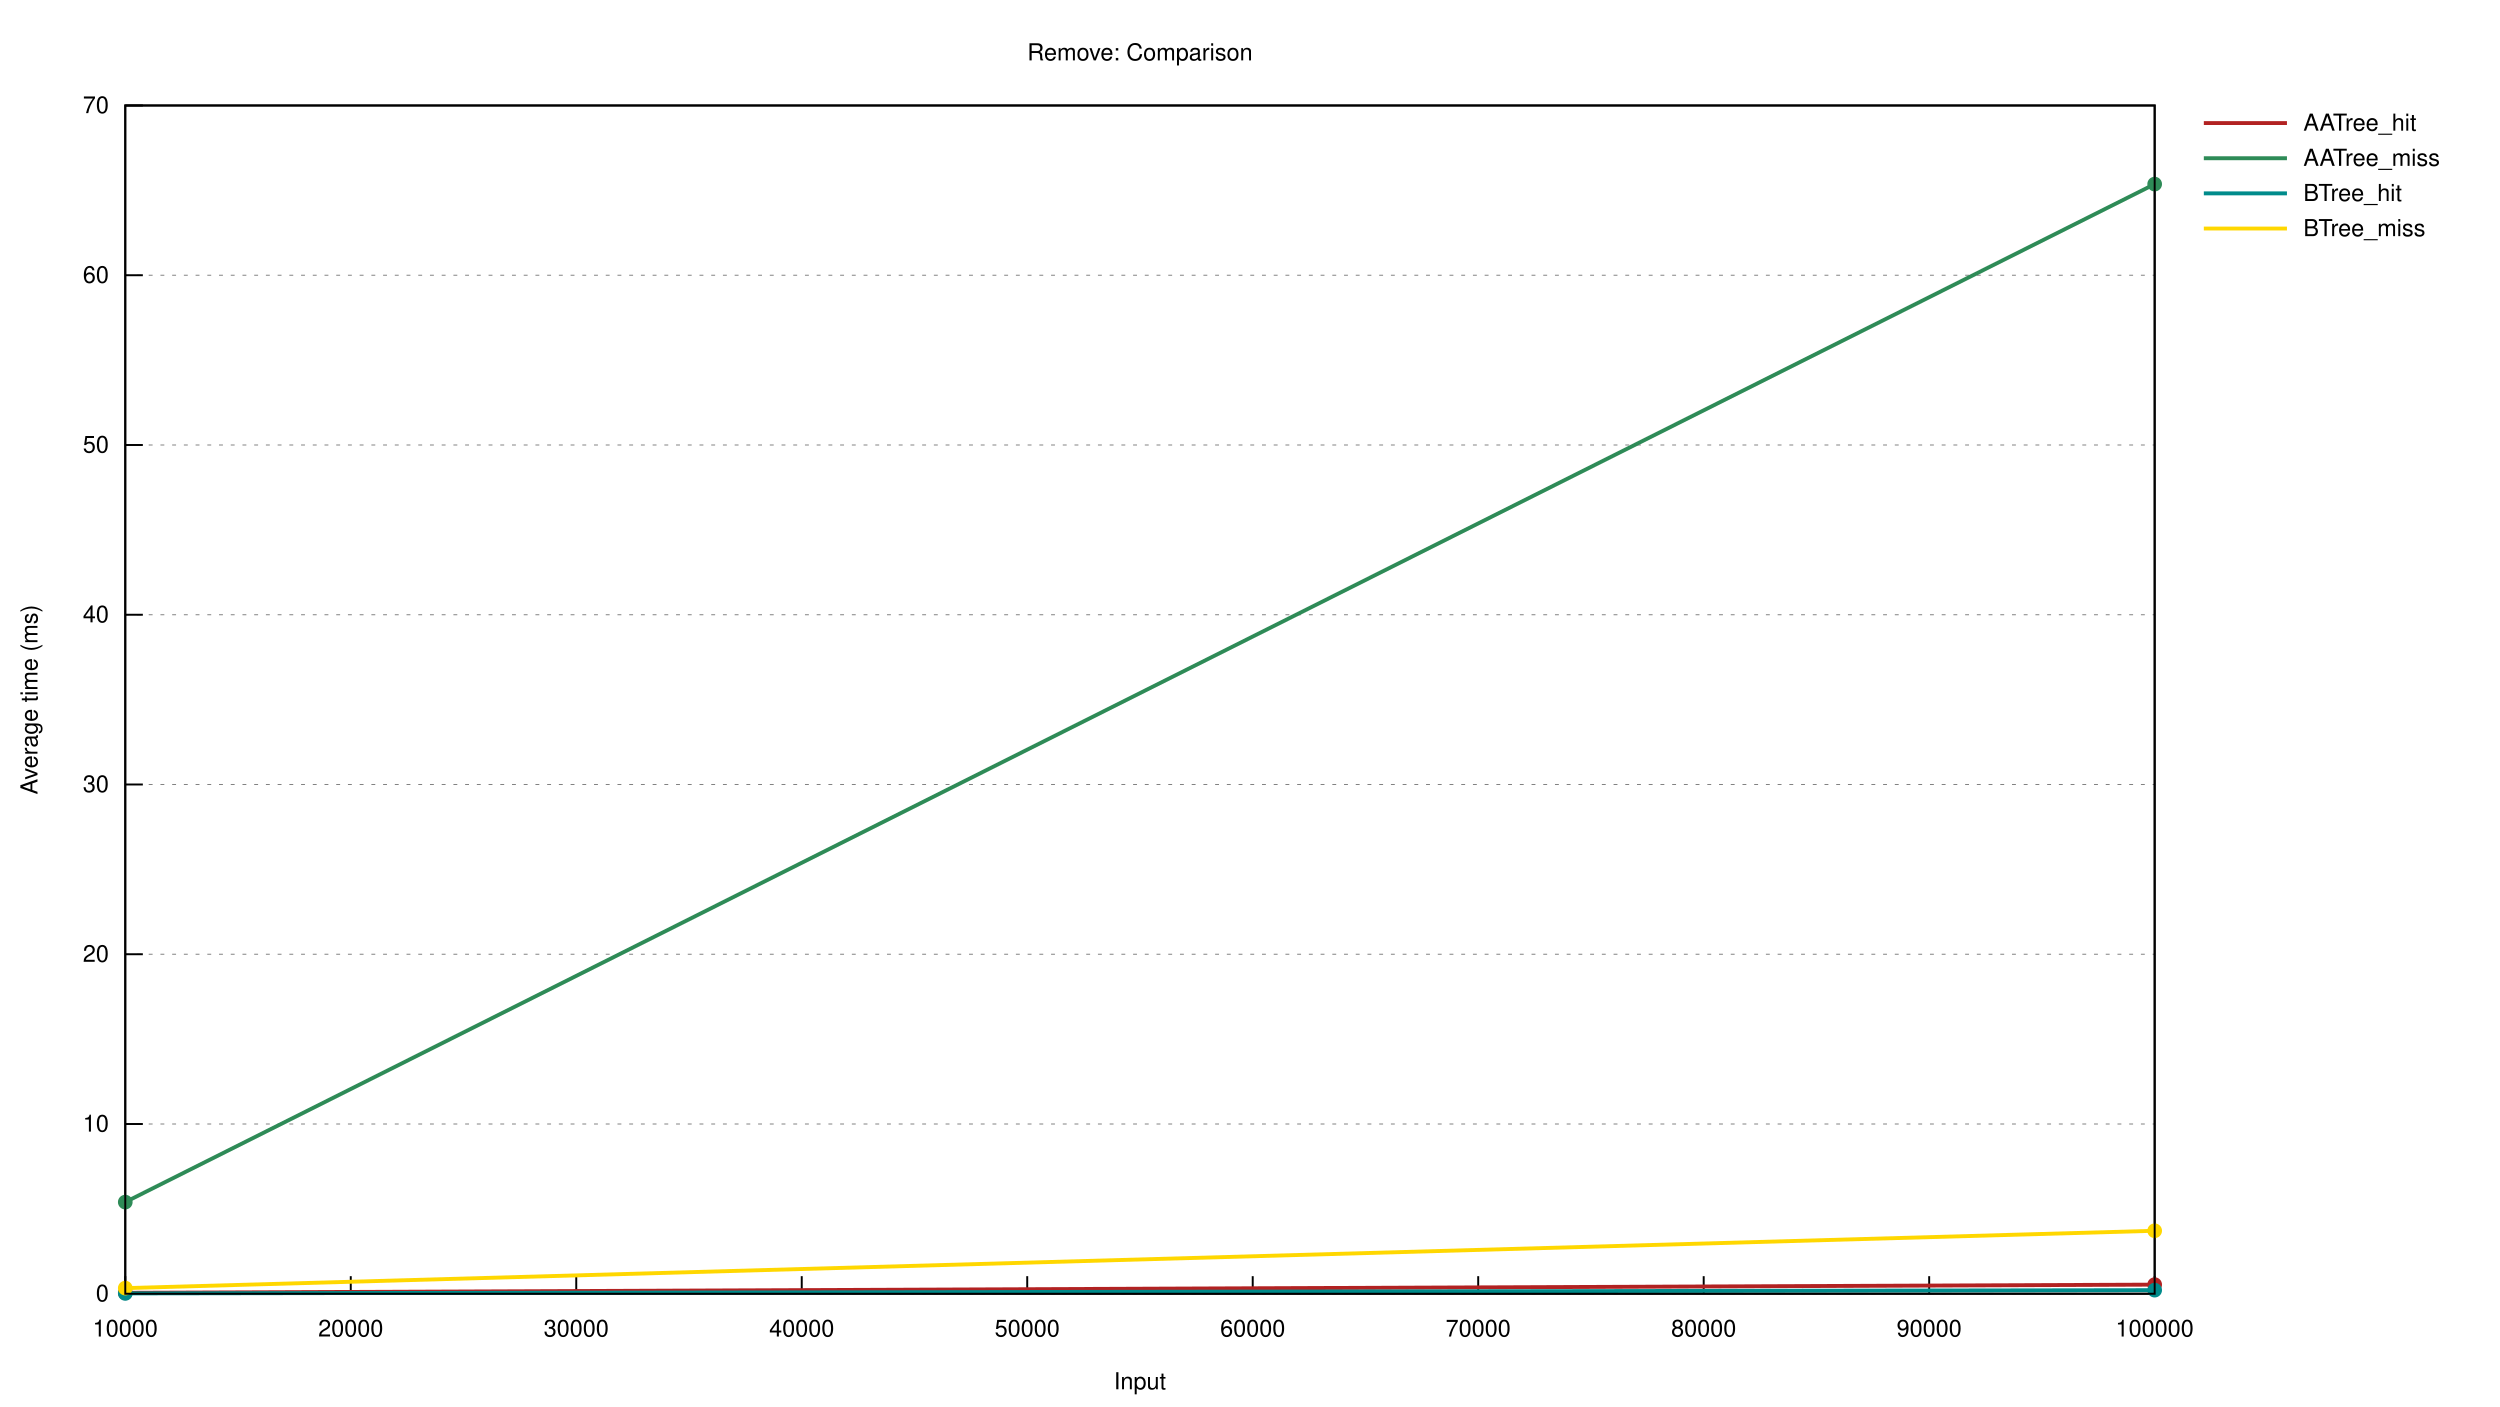
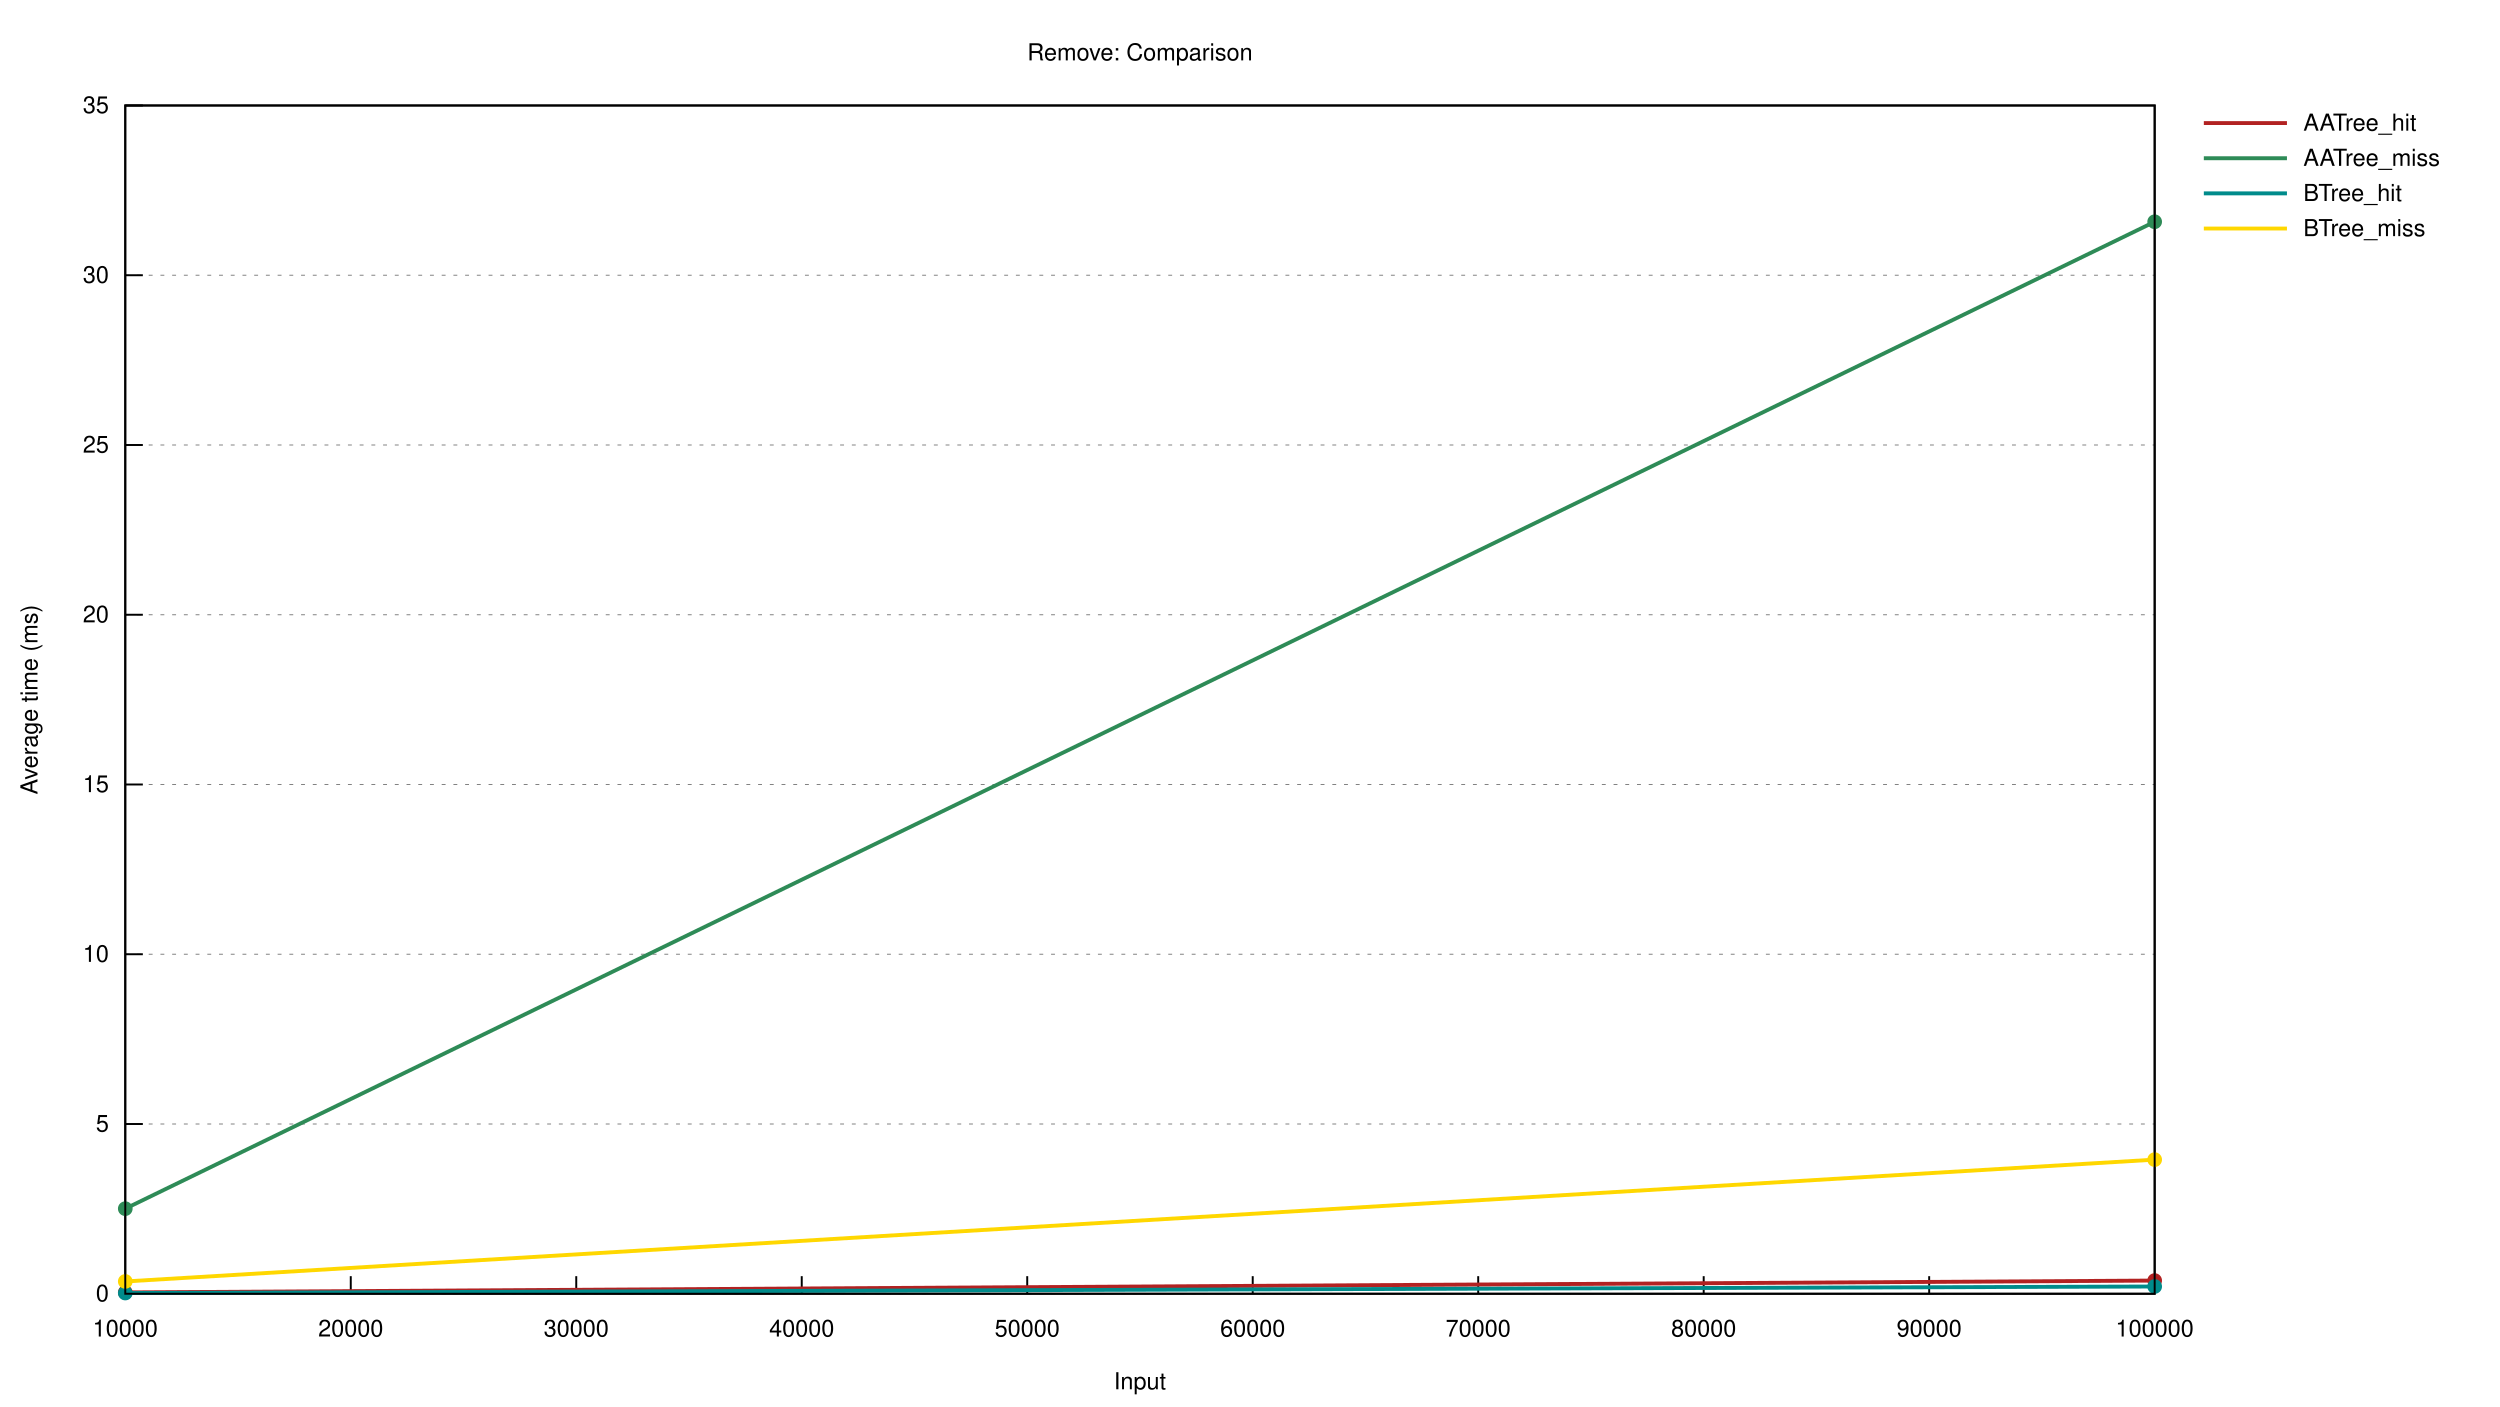
<svg xmlns="http://www.w3.org/2000/svg" xmlns:xlink="http://www.w3.org/1999/xlink" viewBox="0 0 1280 720">
  <g id="gnuplot_canvas">
    <rect x="0" y="0" width="1280" height="720" fill="none" />
    <defs>
      <circle id="gpDot" r="0.5" stroke-width="0.5" stroke="currentColor" />
      <path id="gpPt0" stroke-width="0.222" stroke="currentColor" d="M-1,0 h2 M0,-1 v2" />
      <path id="gpPt1" stroke-width="0.222" stroke="currentColor" d="M-1,-1 L1,1 M1,-1 L-1,1" />
      <path id="gpPt2" stroke-width="0.222" stroke="currentColor" d="M-1,0 L1,0 M0,-1 L0,1 M-1,-1 L1,1 M-1,1 L1,-1" />
      <rect id="gpPt3" stroke-width="0.222" stroke="currentColor" x="-1" y="-1" width="2" height="2" />
      <rect id="gpPt4" stroke-width="0.222" stroke="currentColor" fill="currentColor" x="-1" y="-1" width="2" height="2" />
      <circle id="gpPt5" stroke-width="0.222" stroke="currentColor" cx="0" cy="0" r="1" />
      <use xlink:href="#gpPt5" id="gpPt6" fill="currentColor" stroke="none" />
      <path id="gpPt7" stroke-width="0.222" stroke="currentColor" d="M0,-1.33 L-1.33,0.67 L1.33,0.67 z" />
      <use xlink:href="#gpPt7" id="gpPt8" fill="currentColor" stroke="none" />
      <use xlink:href="#gpPt7" id="gpPt9" stroke="currentColor" transform="rotate(180)" />
      <use xlink:href="#gpPt9" id="gpPt10" fill="currentColor" stroke="none" />
      <use xlink:href="#gpPt3" id="gpPt11" stroke="currentColor" transform="rotate(45)" />
      <use xlink:href="#gpPt11" id="gpPt12" fill="currentColor" stroke="none" />
      <path id="gpPt13" stroke-width="0.222" stroke="currentColor" d="M0,1.330 L1.265,0.411 L0.782,-1.067 L-0.782,-1.076 L-1.265,0.411 z" />
      <use xlink:href="#gpPt13" id="gpPt14" fill="currentColor" stroke="none" />
      <filter id="textbox" filterUnits="objectBoundingBox" x="0" y="0" height="1" width="1">
        <feFlood flood-color="white" flood-opacity="1" result="bgnd" />
        <feComposite in="SourceGraphic" in2="bgnd" operator="atop" />
      </filter>
      <filter id="greybox" filterUnits="objectBoundingBox" x="0" y="0" height="1" width="1">
        <feFlood flood-color="lightgrey" flood-opacity="1" result="grey" />
        <feComposite in="SourceGraphic" in2="grey" operator="atop" />
      </filter>
    </defs>
    <g fill="none" color="white" stroke="currentColor" stroke-width="1.00" stroke-linecap="butt" stroke-linejoin="miter">
</g>
    <g fill="none" color="black" stroke="currentColor" stroke-width="1.00" stroke-linecap="butt" stroke-linejoin="miter">
</g>
    <g fill="none" color="black" stroke="black" stroke-width="0.50" stroke-linecap="butt" stroke-linejoin="miter">
</g>
    <g fill="none" color="gray" stroke="currentColor" stroke-width="0.50" stroke-linecap="butt" stroke-linejoin="miter">
      <path stroke="gray" stroke-dasharray="2,4" class="gridline" d="M64.14,662.40 L1103.19,662.40  " />
    </g>
    <g fill="none" color="gray" stroke="gray" stroke-width="1.00" stroke-linecap="butt" stroke-linejoin="miter">
</g>
    <g fill="none" color="black" stroke="currentColor" stroke-width="1.00" stroke-linecap="butt" stroke-linejoin="miter">
      <path stroke="black" d="M64.14,662.40 L73.14,662.40  " />
      <g transform="translate(55.75,666.30)" stroke="none" fill="black" font-family="Helvetica" font-size="12.00" text-anchor="end">
        <text>
          <tspan font-family="Helvetica"> 0</tspan>
        </text>
      </g>
    </g>
    <g fill="none" color="black" stroke="currentColor" stroke-width="1.00" stroke-linecap="butt" stroke-linejoin="miter">
</g>
    <g fill="none" color="black" stroke="black" stroke-width="0.50" stroke-linecap="butt" stroke-linejoin="miter">
</g>
    <g fill="none" color="gray" stroke="currentColor" stroke-width="0.50" stroke-linecap="butt" stroke-linejoin="miter">
      <path stroke="gray" stroke-dasharray="2,4" class="gridline" d="M64.14,575.49 L1103.19,575.49  " />
    </g>
    <g fill="none" color="gray" stroke="gray" stroke-width="1.00" stroke-linecap="butt" stroke-linejoin="miter">
</g>
    <g fill="none" color="black" stroke="currentColor" stroke-width="1.00" stroke-linecap="butt" stroke-linejoin="miter">
      <path stroke="black" d="M64.14,575.49 L73.14,575.49  " />
      <g transform="translate(55.75,579.39)" stroke="none" fill="black" font-family="Helvetica" font-size="12.00" text-anchor="end">
        <text>
-           <tspan font-family="Helvetica"> 10</tspan>
+           <tspan font-family="Helvetica"> 5</tspan>
        </text>
      </g>
    </g>
    <g fill="none" color="black" stroke="currentColor" stroke-width="1.00" stroke-linecap="butt" stroke-linejoin="miter">
</g>
    <g fill="none" color="black" stroke="black" stroke-width="0.50" stroke-linecap="butt" stroke-linejoin="miter">
</g>
    <g fill="none" color="gray" stroke="currentColor" stroke-width="0.50" stroke-linecap="butt" stroke-linejoin="miter">
      <path stroke="gray" stroke-dasharray="2,4" class="gridline" d="M64.14,488.57 L1103.19,488.57  " />
    </g>
    <g fill="none" color="gray" stroke="gray" stroke-width="1.00" stroke-linecap="butt" stroke-linejoin="miter">
</g>
    <g fill="none" color="black" stroke="currentColor" stroke-width="1.00" stroke-linecap="butt" stroke-linejoin="miter">
      <path stroke="black" d="M64.14,488.57 L73.14,488.57  " />
      <g transform="translate(55.75,492.47)" stroke="none" fill="black" font-family="Helvetica" font-size="12.00" text-anchor="end">
        <text>
-           <tspan font-family="Helvetica"> 20</tspan>
+           <tspan font-family="Helvetica"> 10</tspan>
        </text>
      </g>
    </g>
    <g fill="none" color="black" stroke="currentColor" stroke-width="1.00" stroke-linecap="butt" stroke-linejoin="miter">
</g>
    <g fill="none" color="black" stroke="black" stroke-width="0.50" stroke-linecap="butt" stroke-linejoin="miter">
</g>
    <g fill="none" color="gray" stroke="currentColor" stroke-width="0.50" stroke-linecap="butt" stroke-linejoin="miter">
      <path stroke="gray" stroke-dasharray="2,4" class="gridline" d="M64.14,401.66 L1103.19,401.66  " />
    </g>
    <g fill="none" color="gray" stroke="gray" stroke-width="1.00" stroke-linecap="butt" stroke-linejoin="miter">
</g>
    <g fill="none" color="black" stroke="currentColor" stroke-width="1.00" stroke-linecap="butt" stroke-linejoin="miter">
      <path stroke="black" d="M64.14,401.66 L73.14,401.66  " />
      <g transform="translate(55.75,405.56)" stroke="none" fill="black" font-family="Helvetica" font-size="12.00" text-anchor="end">
        <text>
-           <tspan font-family="Helvetica"> 30</tspan>
+           <tspan font-family="Helvetica"> 15</tspan>
        </text>
      </g>
    </g>
    <g fill="none" color="black" stroke="currentColor" stroke-width="1.00" stroke-linecap="butt" stroke-linejoin="miter">
</g>
    <g fill="none" color="black" stroke="black" stroke-width="0.50" stroke-linecap="butt" stroke-linejoin="miter">
</g>
    <g fill="none" color="gray" stroke="currentColor" stroke-width="0.50" stroke-linecap="butt" stroke-linejoin="miter">
      <path stroke="gray" stroke-dasharray="2,4" class="gridline" d="M64.14,314.75 L1103.19,314.75  " />
    </g>
    <g fill="none" color="gray" stroke="gray" stroke-width="1.00" stroke-linecap="butt" stroke-linejoin="miter">
</g>
    <g fill="none" color="black" stroke="currentColor" stroke-width="1.00" stroke-linecap="butt" stroke-linejoin="miter">
      <path stroke="black" d="M64.14,314.75 L73.14,314.75  " />
      <g transform="translate(55.75,318.65)" stroke="none" fill="black" font-family="Helvetica" font-size="12.00" text-anchor="end">
        <text>
-           <tspan font-family="Helvetica"> 40</tspan>
+           <tspan font-family="Helvetica"> 20</tspan>
        </text>
      </g>
    </g>
    <g fill="none" color="black" stroke="currentColor" stroke-width="1.00" stroke-linecap="butt" stroke-linejoin="miter">
</g>
    <g fill="none" color="black" stroke="black" stroke-width="0.50" stroke-linecap="butt" stroke-linejoin="miter">
</g>
    <g fill="none" color="gray" stroke="currentColor" stroke-width="0.50" stroke-linecap="butt" stroke-linejoin="miter">
      <path stroke="gray" stroke-dasharray="2,4" class="gridline" d="M64.14,227.84 L1103.19,227.84  " />
    </g>
    <g fill="none" color="gray" stroke="gray" stroke-width="1.00" stroke-linecap="butt" stroke-linejoin="miter">
</g>
    <g fill="none" color="black" stroke="currentColor" stroke-width="1.00" stroke-linecap="butt" stroke-linejoin="miter">
      <path stroke="black" d="M64.14,227.84 L73.14,227.84  " />
      <g transform="translate(55.75,231.74)" stroke="none" fill="black" font-family="Helvetica" font-size="12.00" text-anchor="end">
        <text>
-           <tspan font-family="Helvetica"> 50</tspan>
+           <tspan font-family="Helvetica"> 25</tspan>
        </text>
      </g>
    </g>
    <g fill="none" color="black" stroke="currentColor" stroke-width="1.00" stroke-linecap="butt" stroke-linejoin="miter">
</g>
    <g fill="none" color="black" stroke="black" stroke-width="0.50" stroke-linecap="butt" stroke-linejoin="miter">
</g>
    <g fill="none" color="gray" stroke="currentColor" stroke-width="0.50" stroke-linecap="butt" stroke-linejoin="miter">
      <path stroke="gray" stroke-dasharray="2,4" class="gridline" d="M64.14,140.92 L1103.19,140.92  " />
    </g>
    <g fill="none" color="gray" stroke="gray" stroke-width="1.00" stroke-linecap="butt" stroke-linejoin="miter">
</g>
    <g fill="none" color="black" stroke="currentColor" stroke-width="1.00" stroke-linecap="butt" stroke-linejoin="miter">
      <path stroke="black" d="M64.14,140.92 L73.14,140.92  " />
      <g transform="translate(55.75,144.82)" stroke="none" fill="black" font-family="Helvetica" font-size="12.00" text-anchor="end">
        <text>
-           <tspan font-family="Helvetica"> 60</tspan>
+           <tspan font-family="Helvetica"> 30</tspan>
        </text>
      </g>
    </g>
    <g fill="none" color="black" stroke="currentColor" stroke-width="1.00" stroke-linecap="butt" stroke-linejoin="miter">
</g>
    <g fill="none" color="black" stroke="black" stroke-width="0.50" stroke-linecap="butt" stroke-linejoin="miter">
</g>
    <g fill="none" color="gray" stroke="currentColor" stroke-width="0.50" stroke-linecap="butt" stroke-linejoin="miter">
      <path stroke="gray" stroke-dasharray="2,4" class="gridline" d="M64.14,54.01 L1103.19,54.01  " />
    </g>
    <g fill="none" color="gray" stroke="gray" stroke-width="1.00" stroke-linecap="butt" stroke-linejoin="miter">
</g>
    <g fill="none" color="black" stroke="currentColor" stroke-width="1.00" stroke-linecap="butt" stroke-linejoin="miter">
      <path stroke="black" d="M64.14,54.01 L73.14,54.01  " />
      <g transform="translate(55.75,57.91)" stroke="none" fill="black" font-family="Helvetica" font-size="12.00" text-anchor="end">
        <text>
-           <tspan font-family="Helvetica"> 70</tspan>
+           <tspan font-family="Helvetica"> 35</tspan>
        </text>
      </g>
    </g>
    <g fill="none" color="black" stroke="currentColor" stroke-width="1.00" stroke-linecap="butt" stroke-linejoin="miter">
      <path stroke="black" d="M64.14,662.40 L64.14,653.40  " />
      <g transform="translate(64.14,684.30)" stroke="none" fill="black" font-family="Helvetica" font-size="12.00" text-anchor="middle">
        <text>
          <tspan font-family="Helvetica"> 10000</tspan>
        </text>
      </g>
    </g>
    <g fill="none" color="black" stroke="currentColor" stroke-width="1.00" stroke-linecap="butt" stroke-linejoin="miter">
      <path stroke="black" d="M179.59,662.40 L179.59,653.40  " />
      <g transform="translate(179.59,684.30)" stroke="none" fill="black" font-family="Helvetica" font-size="12.00" text-anchor="middle">
        <text>
          <tspan font-family="Helvetica"> 20000</tspan>
        </text>
      </g>
    </g>
    <g fill="none" color="black" stroke="currentColor" stroke-width="1.00" stroke-linecap="butt" stroke-linejoin="miter">
      <path stroke="black" d="M295.04,662.40 L295.04,653.40  " />
      <g transform="translate(295.04,684.30)" stroke="none" fill="black" font-family="Helvetica" font-size="12.00" text-anchor="middle">
        <text>
          <tspan font-family="Helvetica"> 30000</tspan>
        </text>
      </g>
    </g>
    <g fill="none" color="black" stroke="currentColor" stroke-width="1.00" stroke-linecap="butt" stroke-linejoin="miter">
      <path stroke="black" d="M410.49,662.40 L410.49,653.40  " />
      <g transform="translate(410.49,684.30)" stroke="none" fill="black" font-family="Helvetica" font-size="12.00" text-anchor="middle">
        <text>
          <tspan font-family="Helvetica"> 40000</tspan>
        </text>
      </g>
    </g>
    <g fill="none" color="black" stroke="currentColor" stroke-width="1.00" stroke-linecap="butt" stroke-linejoin="miter">
      <path stroke="black" d="M525.94,662.40 L525.94,653.40  " />
      <g transform="translate(525.94,684.30)" stroke="none" fill="black" font-family="Helvetica" font-size="12.00" text-anchor="middle">
        <text>
          <tspan font-family="Helvetica"> 50000</tspan>
        </text>
      </g>
    </g>
    <g fill="none" color="black" stroke="currentColor" stroke-width="1.00" stroke-linecap="butt" stroke-linejoin="miter">
      <path stroke="black" d="M641.39,662.40 L641.39,653.40  " />
      <g transform="translate(641.39,684.30)" stroke="none" fill="black" font-family="Helvetica" font-size="12.00" text-anchor="middle">
        <text>
          <tspan font-family="Helvetica"> 60000</tspan>
        </text>
      </g>
    </g>
    <g fill="none" color="black" stroke="currentColor" stroke-width="1.00" stroke-linecap="butt" stroke-linejoin="miter">
      <path stroke="black" d="M756.84,662.40 L756.84,653.40  " />
      <g transform="translate(756.84,684.30)" stroke="none" fill="black" font-family="Helvetica" font-size="12.00" text-anchor="middle">
        <text>
          <tspan font-family="Helvetica"> 70000</tspan>
        </text>
      </g>
    </g>
    <g fill="none" color="black" stroke="currentColor" stroke-width="1.00" stroke-linecap="butt" stroke-linejoin="miter">
      <path stroke="black" d="M872.29,662.40 L872.29,653.40  " />
      <g transform="translate(872.29,684.30)" stroke="none" fill="black" font-family="Helvetica" font-size="12.00" text-anchor="middle">
        <text>
          <tspan font-family="Helvetica"> 80000</tspan>
        </text>
      </g>
    </g>
    <g fill="none" color="black" stroke="currentColor" stroke-width="1.00" stroke-linecap="butt" stroke-linejoin="miter">
      <path stroke="black" d="M987.74,662.40 L987.74,653.40  " />
      <g transform="translate(987.74,684.30)" stroke="none" fill="black" font-family="Helvetica" font-size="12.00" text-anchor="middle">
        <text>
          <tspan font-family="Helvetica"> 90000</tspan>
        </text>
      </g>
    </g>
    <g fill="none" color="black" stroke="currentColor" stroke-width="1.00" stroke-linecap="butt" stroke-linejoin="miter">
      <path stroke="black" d="M1103.19,662.40 L1103.19,653.40  " />
      <g transform="translate(1103.19,684.30)" stroke="none" fill="black" font-family="Helvetica" font-size="12.00" text-anchor="middle">
        <text>
          <tspan font-family="Helvetica"> 100000</tspan>
        </text>
      </g>
    </g>
    <g fill="none" color="black" stroke="currentColor" stroke-width="1.00" stroke-linecap="butt" stroke-linejoin="miter">
</g>
    <g fill="none" color="black" stroke="currentColor" stroke-width="1.00" stroke-linecap="butt" stroke-linejoin="miter">
      <path stroke="black" d="M64.14,54.01 L64.14,662.40 L1103.19,662.40 L1103.19,54.01 L64.14,54.01 Z  " />
    </g>
    <g fill="none" color="black" stroke="currentColor" stroke-width="1.00" stroke-linecap="butt" stroke-linejoin="miter">
      <g transform="translate(19.18,358.21) rotate(270)" stroke="none" fill="black" font-family="Helvetica" font-size="12.00" text-anchor="middle">
        <text>
          <tspan font-family="Helvetica">Average time (ms)</tspan>
        </text>
      </g>
    </g>
    <g fill="none" color="black" stroke="currentColor" stroke-width="1.00" stroke-linecap="butt" stroke-linejoin="miter">
      <g transform="translate(583.66,711.30)" stroke="none" fill="black" font-family="Helvetica" font-size="12.00" text-anchor="middle">
        <text>
          <tspan font-family="Helvetica">Input</tspan>
        </text>
      </g>
    </g>
    <g fill="none" color="black" stroke="currentColor" stroke-width="1.00" stroke-linecap="butt" stroke-linejoin="miter">
</g>
    <g id="gnuplot_plot_1">
      <g fill="none" color="white" stroke="currentColor" stroke-width="2.00" stroke-linecap="butt" stroke-linejoin="miter">
</g>
      <g fill="none" color="black" stroke="currentColor" stroke-width="2.00" stroke-linecap="butt" stroke-linejoin="miter">
        <g transform="translate(1179.31,66.91)" stroke="none" fill="black" font-family="Helvetica" font-size="12.00" text-anchor="start">
          <text>
            <tspan font-family="Helvetica">AATree_hit</tspan>
          </text>
        </g>
      </g>
      <g fill="none" color="black" stroke="currentColor" stroke-width="2.00" stroke-linecap="butt" stroke-linejoin="miter">
-         <path stroke="rgb(178,  34,  34)" d="M1128.36,63.01 L1170.92,63.01 M64.14,661.93 L1103.19,657.73  " />
+         <path stroke="rgb(178,  34,  34)" d="M1128.36,63.01 L1170.92,63.01 M64.14,661.72 L1103.19,655.65  " />
      </g>
    </g>
    <g id="gnuplot_plot_2">
      <g fill="none" color="white" stroke="rgb(178,  34,  34)" stroke-width="1.00" stroke-linecap="butt" stroke-linejoin="miter">
</g>
      <g fill="none" color="black" stroke="currentColor" stroke-width="1.00" stroke-linecap="butt" stroke-linejoin="miter">
-         <use xlink:href="#gpPt6" transform="translate(64.14,661.93) scale(3.38)" color="rgb(178,  34,  34)" />
-         <use xlink:href="#gpPt6" transform="translate(1103.19,657.73) scale(3.38)" color="rgb(178,  34,  34)" />
+         <use xlink:href="#gpPt6" transform="translate(64.14,661.72) scale(3.38)" color="rgb(178,  34,  34)" />
+         <use xlink:href="#gpPt6" transform="translate(1103.19,655.65) scale(3.38)" color="rgb(178,  34,  34)" />
      </g>
    </g>
    <g id="gnuplot_plot_3">
      <g fill="none" color="white" stroke="rgb(178,  34,  34)" stroke-width="2.00" stroke-linecap="butt" stroke-linejoin="miter">
</g>
      <g fill="none" color="black" stroke="currentColor" stroke-width="2.00" stroke-linecap="butt" stroke-linejoin="miter">
        <g transform="translate(1179.31,84.91)" stroke="none" fill="black" font-family="Helvetica" font-size="12.00" text-anchor="start">
          <text>
            <tspan font-family="Helvetica">AATree_miss</tspan>
          </text>
        </g>
      </g>
      <g fill="none" color="black" stroke="currentColor" stroke-width="2.00" stroke-linecap="butt" stroke-linejoin="miter">
-         <path stroke="rgb( 46, 139,  87)" d="M1128.36,81.01 L1170.92,81.01 M64.14,615.48 L1103.19,94.26  " />
+         <path stroke="rgb( 46, 139,  87)" d="M1128.36,81.01 L1170.92,81.01 M64.14,618.84 L1103.19,113.54  " />
      </g>
    </g>
    <g id="gnuplot_plot_4">
      <g fill="none" color="white" stroke="rgb( 46, 139,  87)" stroke-width="1.00" stroke-linecap="butt" stroke-linejoin="miter">
</g>
      <g fill="none" color="black" stroke="currentColor" stroke-width="1.00" stroke-linecap="butt" stroke-linejoin="miter">
-         <use xlink:href="#gpPt6" transform="translate(64.14,615.48) scale(3.38)" color="rgb( 46, 139,  87)" />
-         <use xlink:href="#gpPt6" transform="translate(1103.19,94.26) scale(3.38)" color="rgb( 46, 139,  87)" />
+         <use xlink:href="#gpPt6" transform="translate(64.14,618.84) scale(3.38)" color="rgb( 46, 139,  87)" />
+         <use xlink:href="#gpPt6" transform="translate(1103.19,113.54) scale(3.38)" color="rgb( 46, 139,  87)" />
      </g>
    </g>
    <g id="gnuplot_plot_5">
      <g fill="none" color="white" stroke="rgb( 46, 139,  87)" stroke-width="2.00" stroke-linecap="butt" stroke-linejoin="miter">
</g>
      <g fill="none" color="black" stroke="currentColor" stroke-width="2.00" stroke-linecap="butt" stroke-linejoin="miter">
        <g transform="translate(1179.31,102.91)" stroke="none" fill="black" font-family="Helvetica" font-size="12.00" text-anchor="start">
          <text>
            <tspan font-family="Helvetica">BTree_hit</tspan>
          </text>
        </g>
      </g>
      <g fill="none" color="black" stroke="currentColor" stroke-width="2.00" stroke-linecap="butt" stroke-linejoin="miter">
-         <path stroke="rgb(  0, 139, 139)" d="M1128.36,99.01 L1170.92,99.01 M64.14,662.22 L1103.19,660.56  " />
+         <path stroke="rgb(  0, 139, 139)" d="M1128.36,99.01 L1170.92,99.01 M64.14,662.03 L1103.19,658.69  " />
      </g>
    </g>
    <g id="gnuplot_plot_6">
      <g fill="none" color="white" stroke="rgb(  0, 139, 139)" stroke-width="1.00" stroke-linecap="butt" stroke-linejoin="miter">
</g>
      <g fill="none" color="black" stroke="currentColor" stroke-width="1.00" stroke-linecap="butt" stroke-linejoin="miter">
-         <use xlink:href="#gpPt6" transform="translate(64.14,662.22) scale(3.38)" color="rgb(  0, 139, 139)" />
-         <use xlink:href="#gpPt6" transform="translate(1103.19,660.56) scale(3.38)" color="rgb(  0, 139, 139)" />
+         <use xlink:href="#gpPt6" transform="translate(64.14,662.03) scale(3.38)" color="rgb(  0, 139, 139)" />
+         <use xlink:href="#gpPt6" transform="translate(1103.19,658.69) scale(3.38)" color="rgb(  0, 139, 139)" />
      </g>
    </g>
    <g id="gnuplot_plot_7">
      <g fill="none" color="white" stroke="rgb(  0, 139, 139)" stroke-width="2.00" stroke-linecap="butt" stroke-linejoin="miter">
</g>
      <g fill="none" color="black" stroke="currentColor" stroke-width="2.00" stroke-linecap="butt" stroke-linejoin="miter">
        <g transform="translate(1179.31,120.91)" stroke="none" fill="black" font-family="Helvetica" font-size="12.00" text-anchor="start">
          <text>
            <tspan font-family="Helvetica">BTree_miss</tspan>
          </text>
        </g>
      </g>
      <g fill="none" color="black" stroke="currentColor" stroke-width="2.00" stroke-linecap="butt" stroke-linejoin="miter">
-         <path stroke="rgb(255, 215,   0)" d="M1128.36,117.01 L1170.92,117.01 M64.14,659.51 L1103.19,630.15  " />
+         <path stroke="rgb(255, 215,   0)" d="M1128.36,117.01 L1170.92,117.01 M64.14,656.10 L1103.19,593.73  " />
      </g>
    </g>
    <g id="gnuplot_plot_8">
      <g fill="none" color="white" stroke="rgb(255, 215,   0)" stroke-width="1.00" stroke-linecap="butt" stroke-linejoin="miter">
</g>
      <g fill="none" color="black" stroke="currentColor" stroke-width="1.00" stroke-linecap="butt" stroke-linejoin="miter">
-         <use xlink:href="#gpPt6" transform="translate(64.14,659.51) scale(3.38)" color="rgb(255, 215,   0)" />
-         <use xlink:href="#gpPt6" transform="translate(1103.19,630.15) scale(3.38)" color="rgb(255, 215,   0)" />
+         <use xlink:href="#gpPt6" transform="translate(64.14,656.10) scale(3.38)" color="rgb(255, 215,   0)" />
+         <use xlink:href="#gpPt6" transform="translate(1103.19,593.73) scale(3.38)" color="rgb(255, 215,   0)" />
      </g>
    </g>
    <g fill="none" color="white" stroke="rgb(255, 215,   0)" stroke-width="2.00" stroke-linecap="butt" stroke-linejoin="miter">
</g>
    <g fill="none" color="black" stroke="currentColor" stroke-width="2.00" stroke-linecap="butt" stroke-linejoin="miter">
</g>
    <g fill="none" color="black" stroke="black" stroke-width="1.00" stroke-linecap="butt" stroke-linejoin="miter">
</g>
    <g fill="none" color="black" stroke="currentColor" stroke-width="1.00" stroke-linecap="butt" stroke-linejoin="miter">
      <path stroke="black" d="M64.14,54.01 L64.14,662.40 L1103.19,662.40 L1103.19,54.01 L64.14,54.01 Z  " />
    </g>
    <g fill="none" color="black" stroke="currentColor" stroke-width="1.00" stroke-linecap="butt" stroke-linejoin="miter">
      <g transform="translate(583.66,30.91)" stroke="none" fill="black" font-family="Helvetica" font-size="12.00" text-anchor="middle">
        <text>
          <tspan font-family="Helvetica">Remove: Comparison</tspan>
        </text>
      </g>
    </g>
    <g fill="none" color="black" stroke="currentColor" stroke-width="1.00" stroke-linecap="butt" stroke-linejoin="miter">
</g>
  </g>
</svg>
